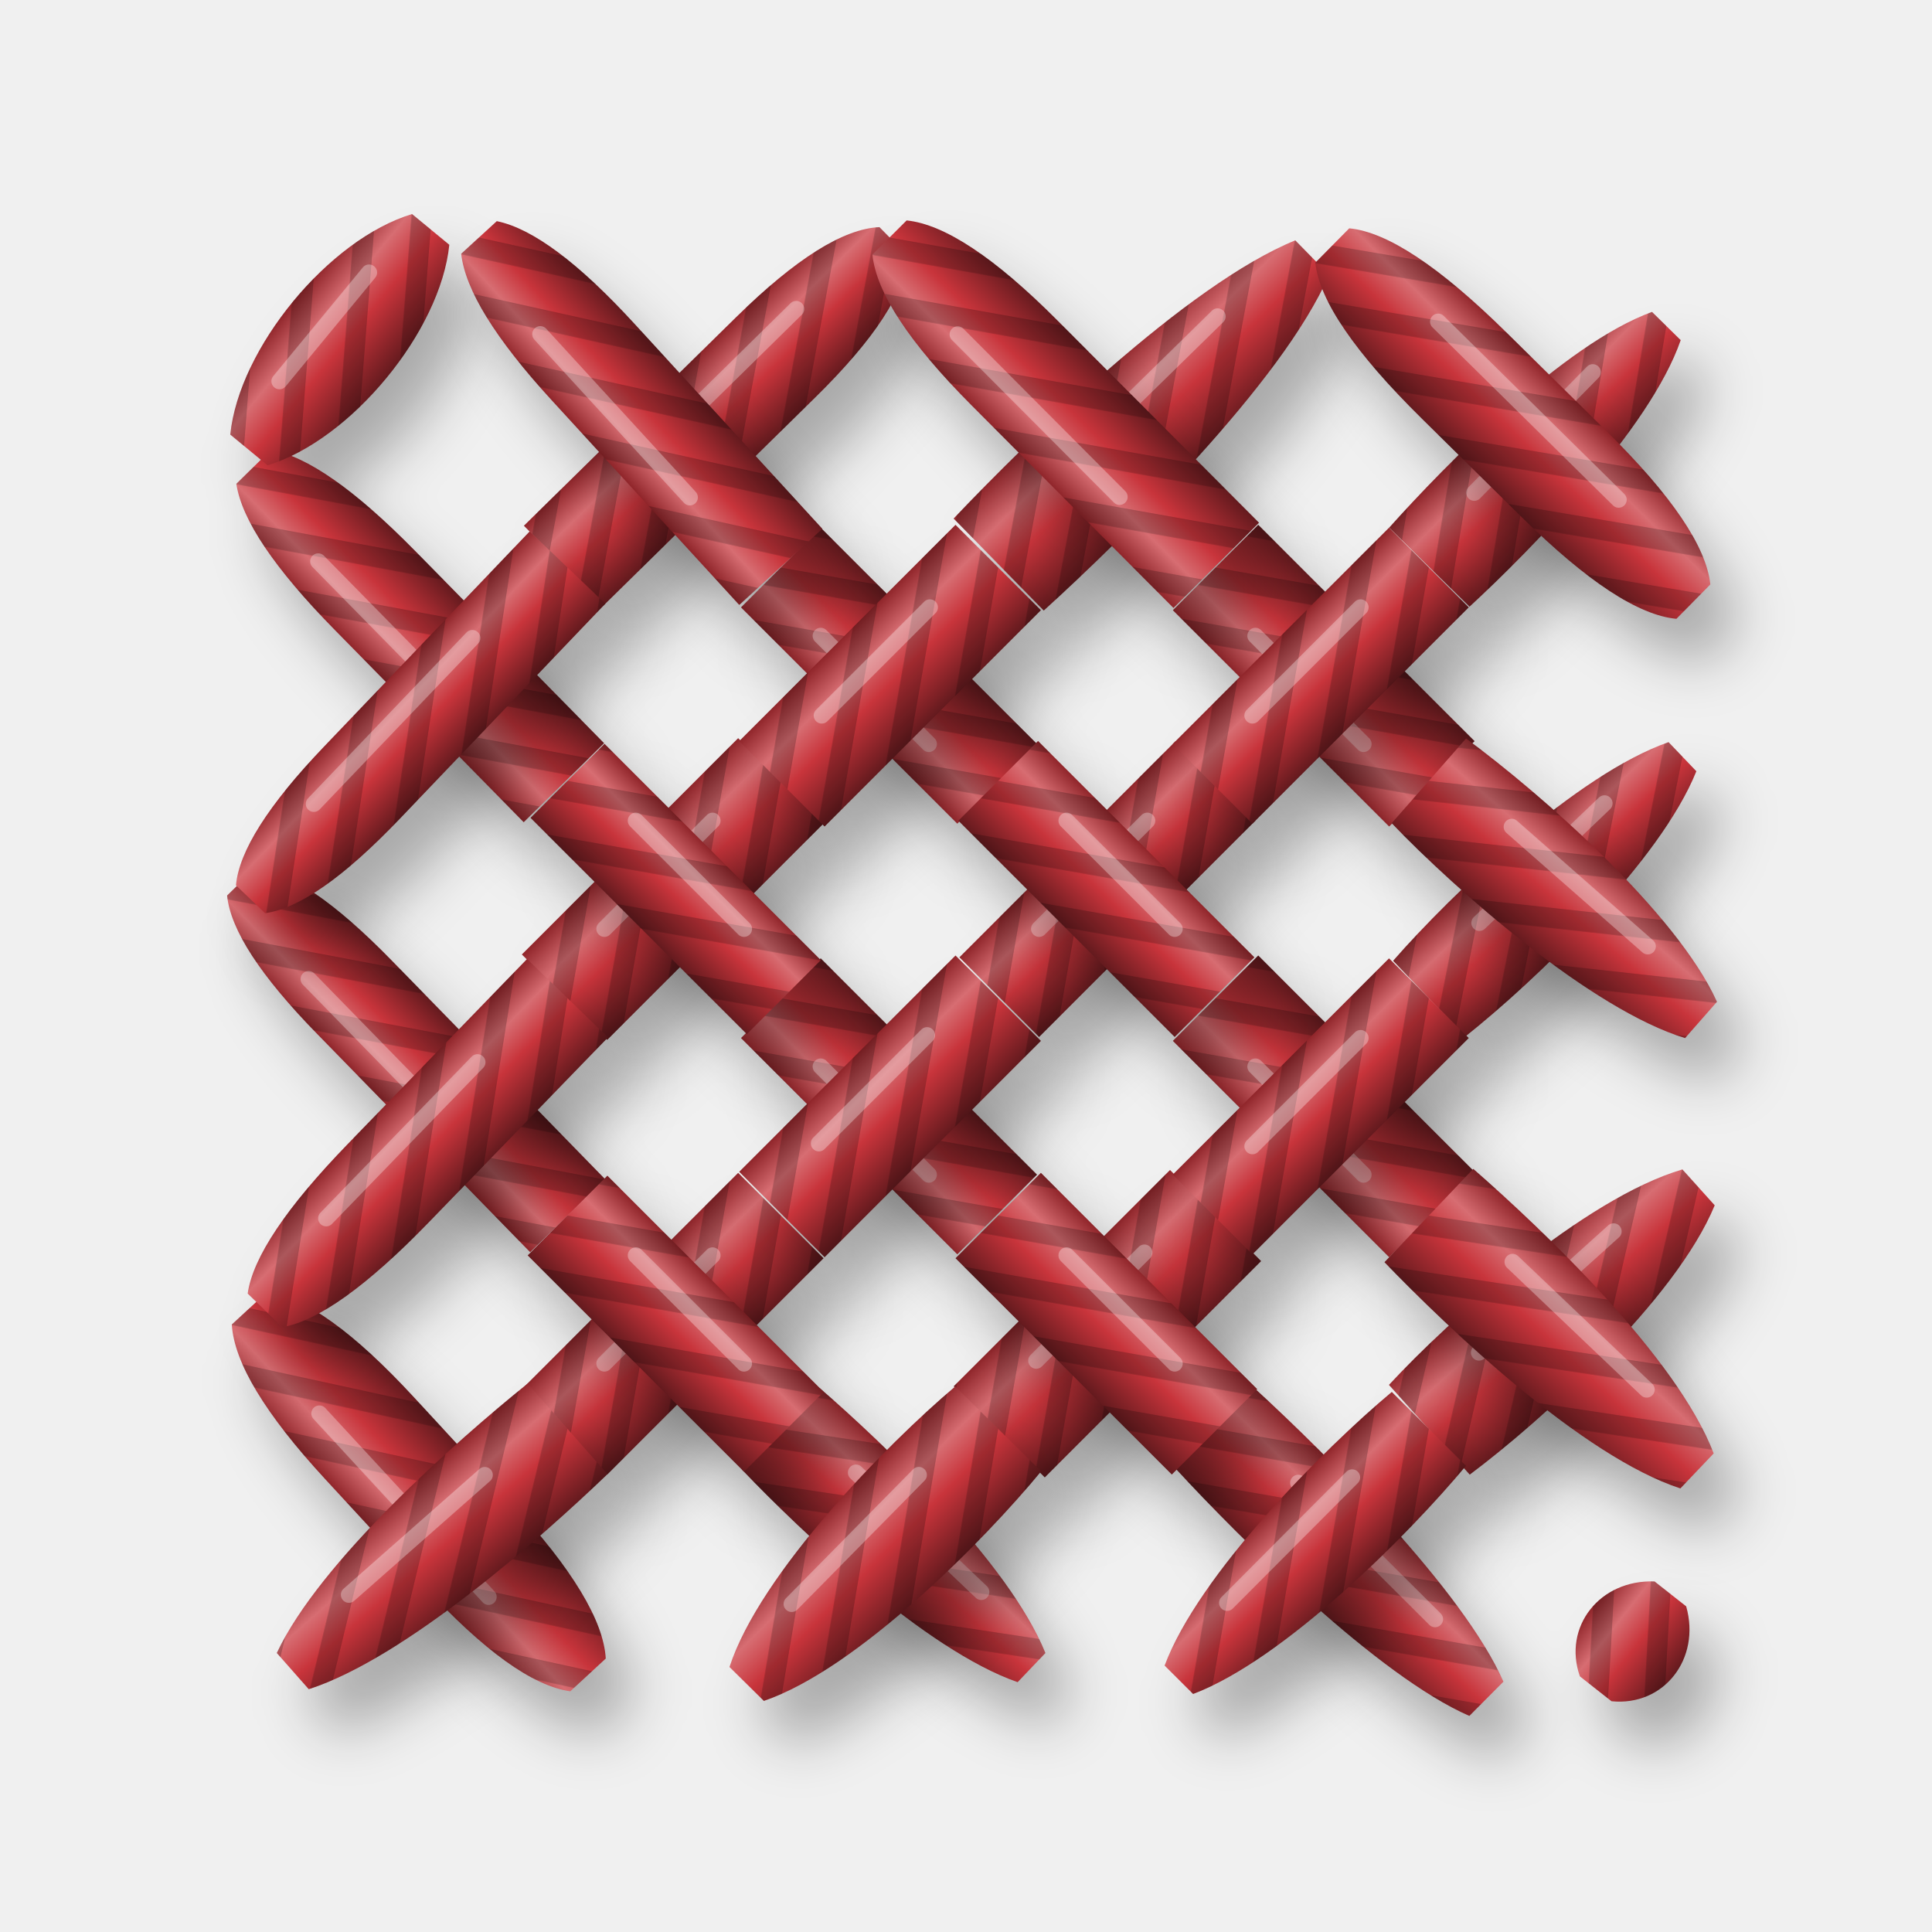
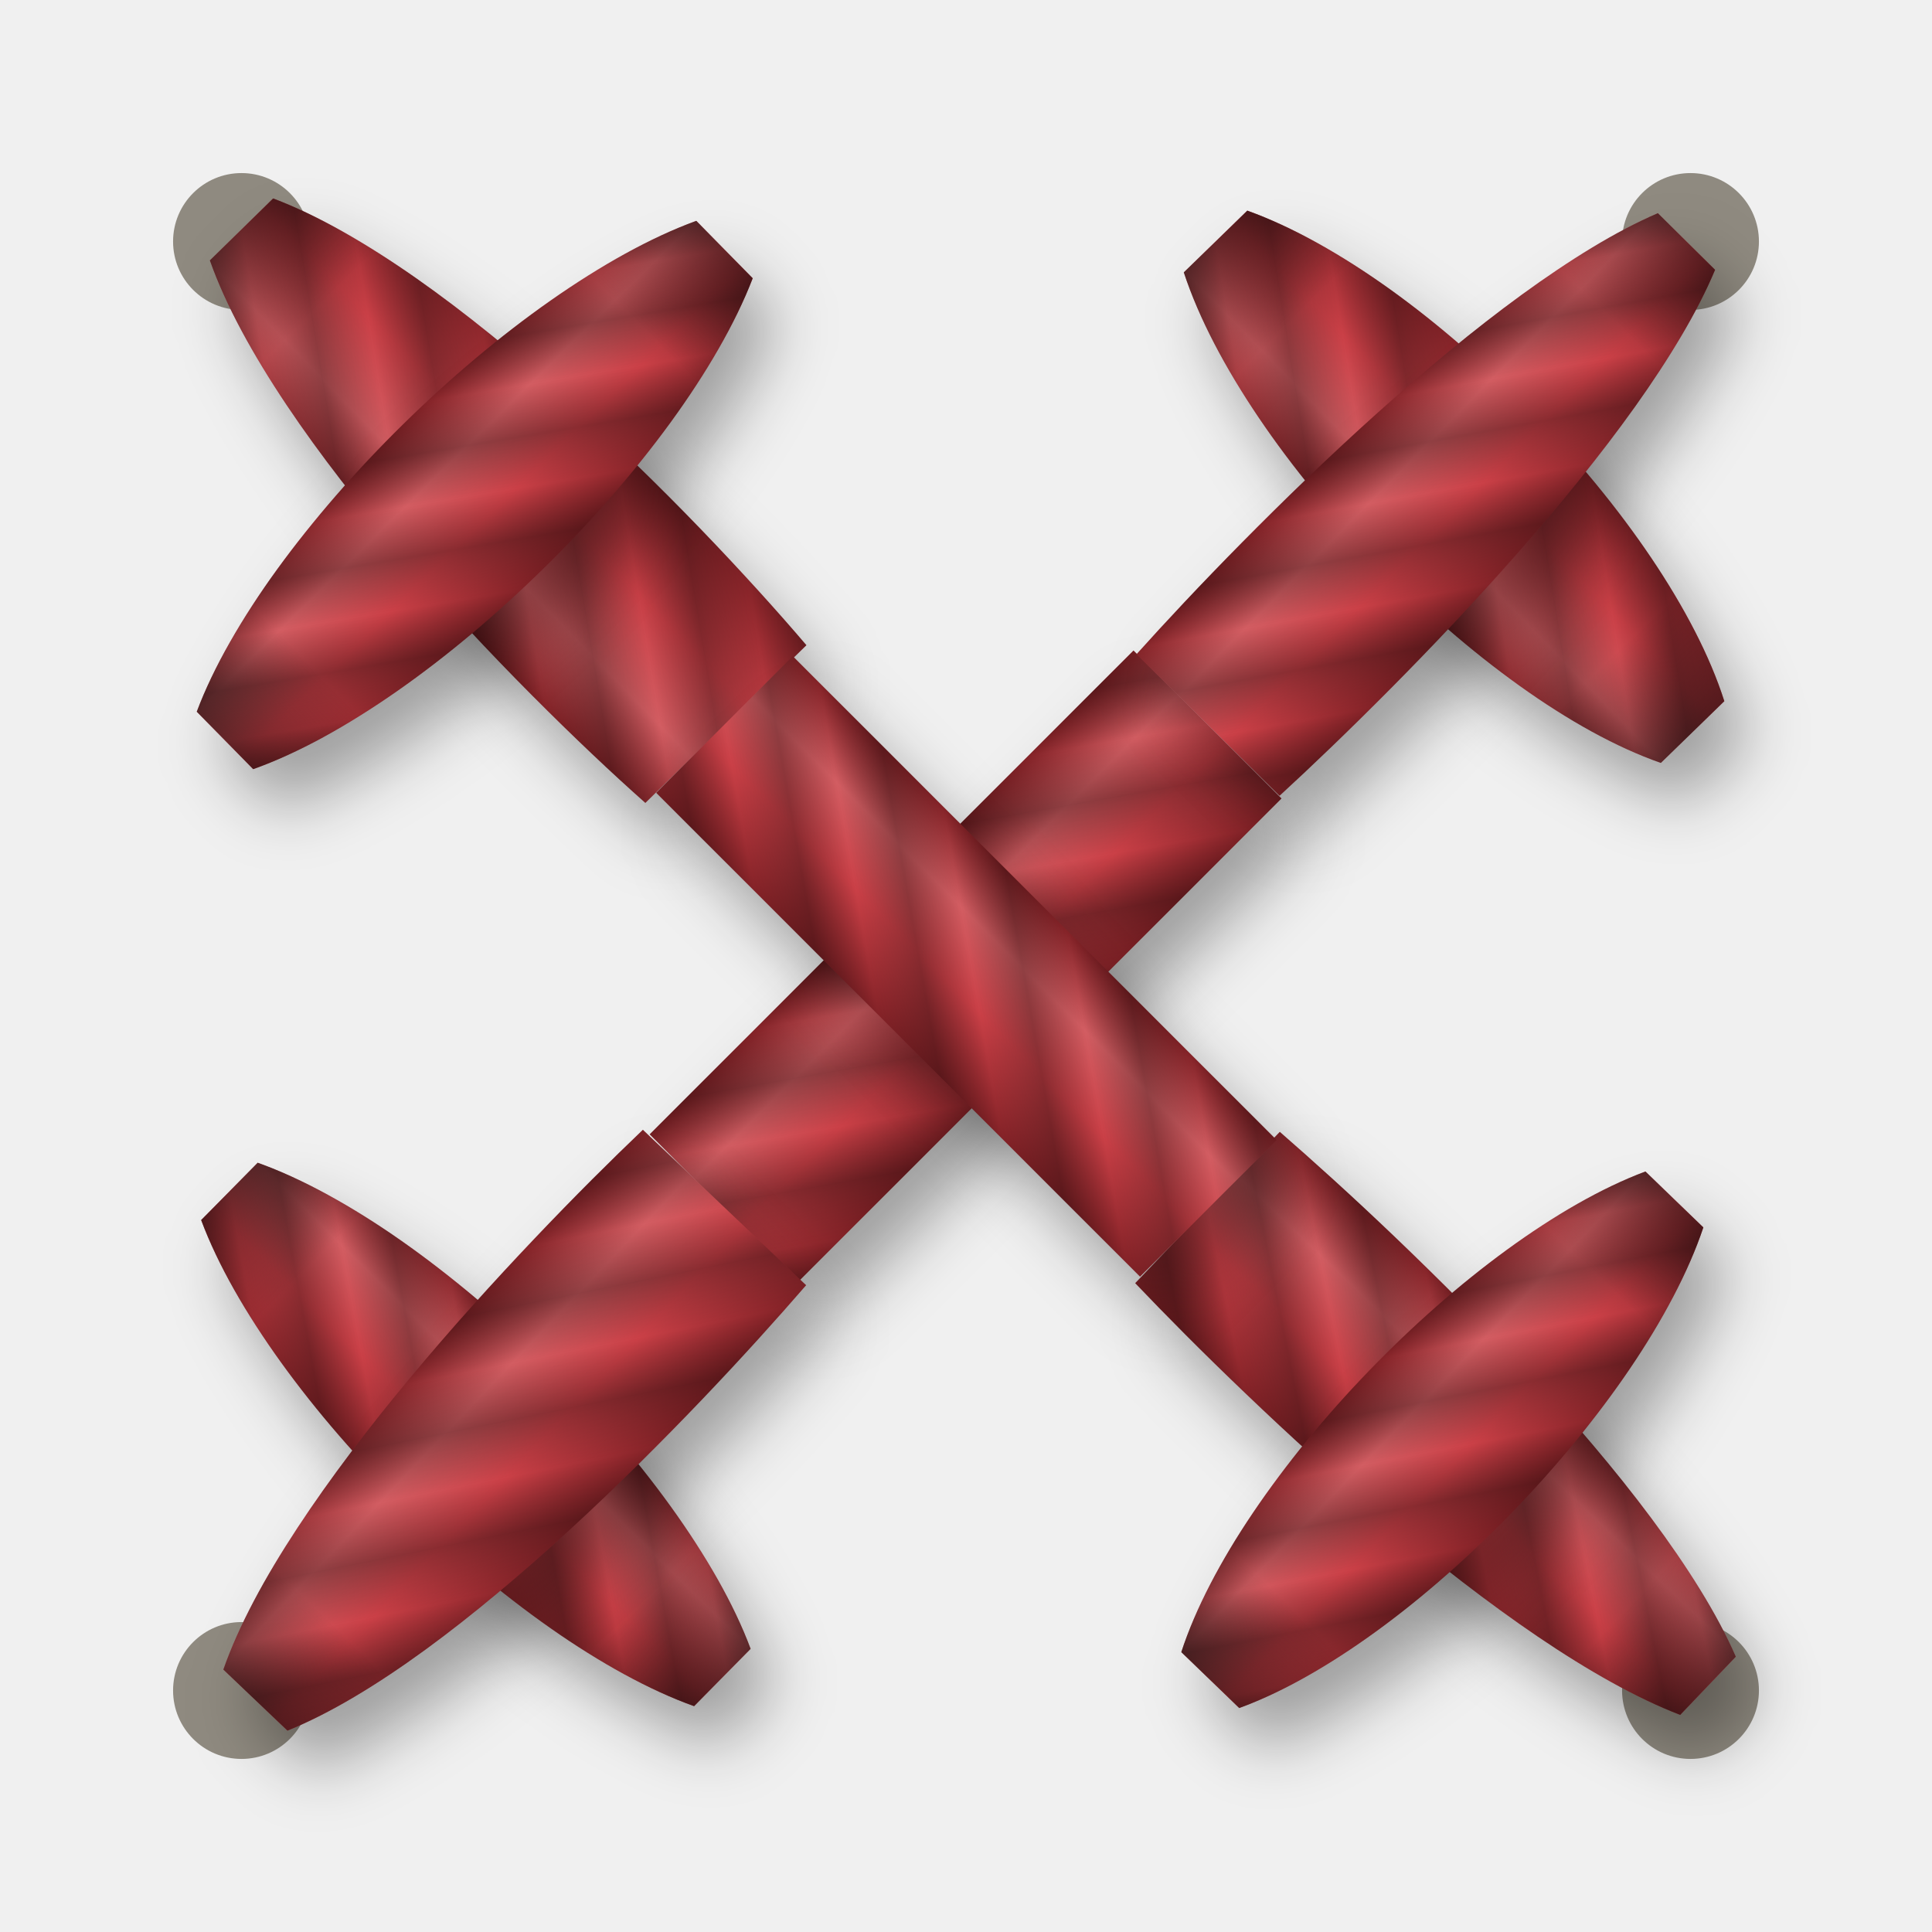
<svg xmlns="http://www.w3.org/2000/svg" width="48" height="48" viewBox="0 0 48 48" aria-hidden="true">
  <defs>
    <filter id="fill-weave-diamond-blur" x="-10%" y="-10%" width="120%" height="120%">
-       <feGaussianBlur stdDeviation="0.7" />
+       <feGaussianBlur stdDeviation="0.8" />
    </filter>
-     <linearGradient id="fill-weave-diamond-gc8343bb" x1="0" y1="1" x2="0" y2="0">
-       <stop offset="0" stop-color="#90252a" />
-       <stop offset="0.28" stop-color="#d76d72" />
-       <stop offset="0.55" stop-color="#c8343b" />
-       <stop offset="1" stop-color="#641a1e" />
+     <linearGradient id="fill-weave-diamond-gc8343bb1" x1="0" y1="1" x2="0" y2="0">
+       <stop offset="0" stop-color="#842227" />
+       <stop offset="0.3" stop-color="#d35d62" />
+       <stop offset="0.62" stop-color="#cb4047" />
+       <stop offset="1" stop-color="#842227" />
    </linearGradient>
-     <pattern id="fill-weave-diamond-t1_4" patternUnits="userSpaceOnUse" width="1.4" height="1.4" patternTransform="rotate(55)">
-       <rect width="0.5" height="1.4" fill="#000" fill-opacity=".2" />
+     <linearGradient id="fill-weave-diamond-groove">
+       <stop offset="0" stop-opacity="0" />
+       <stop offset=".5" stop-opacity=".32" />
+       <stop offset="1" stop-opacity="0" />
+     </linearGradient>
+     <pattern id="fill-weave-diamond-t2_75" patternUnits="userSpaceOnUse" width="2.75" height="2.75" patternTransform="rotate(-55)">
+       <rect width="2.75" height="2.75" fill="url(#fill-weave-diamond-groove)" />
    </pattern>
-     <linearGradient id="fill-weave-diamond-gc8343bt" x1="0" y1="0" x2="0" y2="1">
-       <stop offset="0" stop-color="#90252a" />
-       <stop offset="0.28" stop-color="#d76d72" />
-       <stop offset="0.55" stop-color="#c8343b" />
-       <stop offset="1" stop-color="#641a1e" />
+     <linearGradient id="fill-weave-diamond-e11">
+       <stop offset="0" stop-opacity="0.5" />
+       <stop offset="0.16" stop-opacity="0" />
+       <stop offset="0.84" stop-opacity="0" />
+       <stop offset="1" stop-opacity="0.5" />
+     </linearGradient>
+     <linearGradient id="fill-weave-diamond-e10">
+       <stop offset="0" stop-opacity="0.5" />
+       <stop offset="0.16" stop-opacity="0" />
+       <stop offset="0.84" stop-opacity="0" />
+       <stop offset="1" stop-opacity="0" />
+     </linearGradient>
+     <linearGradient id="fill-weave-diamond-gc8343bt1" x1="0" y1="0" x2="0" y2="1">
+       <stop offset="0" stop-color="#842227" />
+       <stop offset="0.3" stop-color="#d35d62" />
+       <stop offset="0.62" stop-color="#cb4047" />
+       <stop offset="1" stop-color="#842227" />
+     </linearGradient>
+     <pattern id="fill-weave-diamond-t2_5" patternUnits="userSpaceOnUse" width="2.5" height="2.5" patternTransform="rotate(-55)">
+       <rect width="2.5" height="2.5" fill="url(#fill-weave-diamond-groove)" />
+     </pattern>
+     <linearGradient id="fill-weave-diamond-e01">
+       <stop offset="0" stop-opacity="0" />
+       <stop offset="0.16" stop-opacity="0" />
+       <stop offset="0.84" stop-opacity="0" />
+       <stop offset="1" stop-opacity="0.5" />
    </linearGradient>
  </defs>
-   <g transform="translate(.7 1.1)" fill="#000" fill-opacity=".3" filter="url(#fill-weave-diamond-blur)">
-     <path transform="translate(30.2 14.1) rotate(45)" d="M0 -1.5C1.9 -1.5 5.7 -1.5 7.6 -1.5L7.6 1.5C5.7 1.5 1.9 1.5 0 1.5Z" />
-     <path transform="translate(19.4 14.1) rotate(45)" d="M0 -1.4C1.9 -1.4 5.7 -1.4 7.6 -1.4L7.6 1.4C5.7 1.4 1.9 1.4 0 1.4Z" />
-     <path transform="translate(30.2 24.8) rotate(45)" d="M0 -1.5C1.9 -1.5 5.7 -1.5 7.6 -1.5L7.6 1.5C5.7 1.5 1.9 1.5 0 1.5Z" />
-     <path transform="translate(6.3 11.6) rotate(45.5)" d="M0 -0.6Q1.1 -1.4 4.3 -1.4L11 -1.4Q11 -1.4 11 -1.4L11 1.4Q11 1.4 11 1.4L4.3 1.4Q1.1 1.4 0 0.6Z" />
-     <path transform="translate(19.4 24.8) rotate(45)" d="M0 -1.4C1.9 -1.4 5.7 -1.4 7.6 -1.4L7.6 1.4C5.7 1.4 1.9 1.4 0 1.4Z" />
-     <path transform="translate(30.2 35.5) rotate(44.9)" d="M0 -1.4C2.4 -1.5 7.2 -1.5 9.5 -0.6L9.5 0.6C7.2 1.5 2.4 1.5 0 1.4Z" />
-     <path transform="translate(6 21.9) rotate(45.7)" d="M0 -0.5Q1 -1.3 4 -1.3L11.6 -1.3Q11.6 -1.3 11.6 -1.3L11.6 1.3Q11.6 1.3 11.6 1.3L4 1.3Q1 1.3 0 0.5Z" />
-     <path transform="translate(19.4 35.5) rotate(43.6)" d="M0 -1.4C2.1 -1.5 6.4 -1.5 8.6 -0.5L8.6 0.5C6.4 1.5 2.1 1.5 0 1.4Z" />
-     <path transform="translate(6.2 32.5) rotate(47.3)" d="M0 -0.6Q1.1 -1.5 4.4 -1.5L8 -1.5Q11.3 -1.5 12.4 -0.6L12.4 0.6Q11.3 1.5 8 1.5L4.4 1.5Q1.1 1.5 0 0.6Z" />
-     <path transform="translate(41.5 39.6) rotate(128.2)" d="M0 -0.5C0.8 -1.6 2.3 -1.6 3 -0.5L3 0.5C2.3 1.6 0.8 1.6 0 0.5Z" />
-     <path transform="translate(42.2 29.5) rotate(138)" d="M0 -0.6C2.3 -1.7 6.8 -1.7 9 -1.5L9 1.5C6.8 1.7 2.3 1.7 0 0.6Z" />
-     <path transform="translate(41.8 18.8) rotate(136.3)" d="M0 -0.5C2.2 -1.5 6.5 -1.5 8.7 -1.3L8.7 1.3C6.5 1.5 2.2 1.5 0 0.5Z" />
-     <path transform="translate(30.2 30.2) rotate(135)" d="M0 -1.6C1.9 -1.6 5.7 -1.6 7.6 -1.6L7.6 1.6C5.7 1.6 1.9 1.6 0 1.6Z" />
-     <path transform="translate(41.4 8.1) rotate(134.5)" d="M0 -0.5C2.1 -1.5 6.3 -1.5 8.4 -1.4L8.4 1.4C6.3 1.5 2.1 1.5 0 0.5Z" />
-     <path transform="translate(30.2 19.4) rotate(135)" d="M0 -1.4C1.9 -1.4 5.7 -1.4 7.6 -1.4L7.6 1.4C5.7 1.4 1.9 1.4 0 1.4Z" />
-     <path transform="translate(19.4 30.2) rotate(135)" d="M0 -1.5C1.9 -1.5 5.7 -1.5 7.6 -1.5L7.6 1.5C5.7 1.5 1.9 1.5 0 1.5Z" />
-     <path transform="translate(32.6 6.4) rotate(135.6)" d="M0 -0.6C2.7 -1.7 8.2 -1.7 10.9 -1.6L10.9 1.6C8.2 1.7 2.7 1.7 0 0.6Z" />
-     <path transform="translate(19.4 19.4) rotate(135)" d="M0 -1.5C1.9 -1.5 5.7 -1.5 7.6 -1.5L7.6 1.5C5.7 1.5 1.9 1.5 0 1.5Z" />
-     <path transform="translate(22.2 6) rotate(135.5)" d="M0 -0.5Q1 -1.4 4.1 -1.4L11.5 -1.4Q11.5 -1.4 11.5 -1.4L11.5 1.4Q11.5 1.4 11.5 1.4L4.1 1.4Q1 1.4 0 0.5Z" />
-     <path transform="translate(10.7 5.7) rotate(129.5)" d="M0 -0.6C1.8 -1.8 5.3 -1.8 7.1 -0.6L7.1 0.6C5.3 1.8 1.8 1.8 0 0.6Z" />
+   <circle cx="6" cy="6" r="1.7" fill="#8F8A80" />
+   <circle cx="42" cy="6" r="1.7" fill="#8F8A80" />
+   <circle cx="6" cy="42" r="1.7" fill="#8F8A80" />
+   <circle cx="42" cy="42" r="1.7" fill="#8F8A80" />
+   <g transform="translate(.6 1)" fill="#000" fill-opacity=".34" filter="url(#fill-weave-diamond-blur)">
+     <path transform="translate(30.2 6) rotate(45.8)" d="M0 -1.1C4.3 -3.2 12.8 -3.2 17 -1.1L17 1.1C12.8 3.2 4.3 3.2 0 1.1Z" />
+     <path transform="translate(6 5.7) rotate(45.6)" d="M0 -1.1C4.3 -3.1 12.9 -3.1 17.2 -2.8L17.2 2.8C12.9 3.1 4.3 3.1 0 1.1Z" />
+     <path transform="translate(30 30) rotate(43.7)" d="M0 -2.6C4.3 -2.8 12.9 -2.8 17.2 -1L17.2 1C12.9 2.8 4.3 2.8 0 2.6Z" />
+     <path transform="translate(5.7 29.6) rotate(44.6)" d="M0 -1C4.3 -3 12.9 -3 17.2 -1L17.2 1C12.9 3 4.3 3 0 1Z" />
+     <path transform="translate(30 18) rotate(135)" d="M0 -2.6C4.2 -2.6 12.7 -2.6 17 -2.6L17 2.6C12.7 2.6 4.2 2.6 0 2.6Z" />
  </g>
-   <g transform="translate(30.2 14.1) rotate(45)">
-     <path d="M0 -1.5C1.9 -1.5 5.7 -1.5 7.6 -1.5L7.6 1.5C5.7 1.5 1.9 1.5 0 1.5Z" fill="url(#fill-weave-diamond-gc8343bb)" />
-     <path d="M0 -1.5C1.9 -1.5 5.7 -1.5 7.6 -1.5L7.6 1.5C5.7 1.5 1.9 1.5 0 1.5Z" fill="url(#fill-weave-diamond-t1_4)" />
-     <path d="M1.9 0.5H5.7" stroke="#fff" stroke-opacity=".32" stroke-width="0.4" stroke-linecap="round" />
+   <g transform="translate(30.2 6) rotate(45.8)">
+     <path d="M0 -1.1C4.3 -3.2 12.8 -3.2 17 -1.1L17 1.1C12.8 3.2 4.3 3.2 0 1.1Z" fill="url(#fill-weave-diamond-gc8343bb1)" />
+     <path d="M0 -1.1C4.3 -3.2 12.8 -3.2 17 -1.1L17 1.1C12.8 3.2 4.3 3.2 0 1.1Z" fill="url(#fill-weave-diamond-t2_75)" />
+     <path d="M0 -1.1C4.3 -3.2 12.8 -3.2 17 -1.1L17 1.1C12.8 3.2 4.3 3.2 0 1.1Z" fill="url(#fill-weave-diamond-e11)" />
  </g>
-   <g transform="translate(19.4 14.1) rotate(45)">
-     <path d="M0 -1.4C1.9 -1.4 5.7 -1.4 7.6 -1.4L7.6 1.4C5.7 1.4 1.9 1.4 0 1.4Z" fill="url(#fill-weave-diamond-gc8343bb)" />
-     <path d="M0 -1.4C1.9 -1.4 5.7 -1.4 7.6 -1.4L7.6 1.4C5.7 1.4 1.9 1.4 0 1.4Z" fill="url(#fill-weave-diamond-t1_4)" />
-     <path d="M1.9 0.5H5.7" stroke="#fff" stroke-opacity=".32" stroke-width="0.4" stroke-linecap="round" />
+   <g transform="translate(6 5.7) rotate(45.6)">
+     <path d="M0 -1.1C4.3 -3.1 12.9 -3.1 17.2 -2.8L17.2 2.8C12.9 3.1 4.3 3.1 0 1.1Z" fill="url(#fill-weave-diamond-gc8343bb1)" />
+     <path d="M0 -1.1C4.3 -3.1 12.9 -3.1 17.2 -2.8L17.2 2.8C12.9 3.1 4.3 3.1 0 1.1Z" fill="url(#fill-weave-diamond-t2_75)" />
+     <path d="M0 -1.1C4.3 -3.1 12.9 -3.1 17.2 -2.8L17.2 2.8C12.9 3.1 4.3 3.1 0 1.1Z" fill="url(#fill-weave-diamond-e10)" />
  </g>
-   <g transform="translate(30.2 24.8) rotate(45)">
-     <path d="M0 -1.5C1.9 -1.5 5.7 -1.5 7.6 -1.5L7.6 1.5C5.7 1.5 1.9 1.5 0 1.5Z" fill="url(#fill-weave-diamond-gc8343bb)" />
-     <path d="M0 -1.5C1.9 -1.5 5.7 -1.5 7.6 -1.5L7.6 1.5C5.7 1.5 1.9 1.5 0 1.5Z" fill="url(#fill-weave-diamond-t1_4)" />
-     <path d="M1.9 0.5H5.7" stroke="#fff" stroke-opacity=".32" stroke-width="0.4" stroke-linecap="round" />
+   <g transform="translate(30 30) rotate(43.7)">
+     <path d="M0 -2.6C4.3 -2.8 12.9 -2.8 17.2 -1L17.2 1C12.9 2.8 4.3 2.8 0 2.6Z" fill="url(#fill-weave-diamond-gc8343bt1)" />
+     <path d="M0 -2.6C4.3 -2.8 12.9 -2.8 17.2 -1L17.2 1C12.9 2.8 4.3 2.8 0 2.6Z" fill="url(#fill-weave-diamond-t2_5)" />
+     <path d="M0 -2.6C4.3 -2.8 12.9 -2.8 17.2 -1L17.2 1C12.9 2.8 4.3 2.8 0 2.6Z" fill="url(#fill-weave-diamond-e01)" />
  </g>
-   <g transform="translate(6.3 11.6) rotate(45.5)">
-     <path d="M0 -0.6Q1.1 -1.4 4.3 -1.4L11 -1.4Q11 -1.4 11 -1.4L11 1.4Q11 1.4 11 1.4L4.3 1.4Q1.1 1.4 0 0.6Z" fill="url(#fill-weave-diamond-gc8343bb)" />
-     <path d="M0 -0.6Q1.1 -1.4 4.3 -1.4L11 -1.4Q11 -1.4 11 -1.4L11 1.4Q11 1.4 11 1.4L4.3 1.4Q1.1 1.4 0 0.6Z" fill="url(#fill-weave-diamond-t1_4)" />
-     <path d="M2.8 0.5H8.3" stroke="#fff" stroke-opacity=".32" stroke-width="0.4" stroke-linecap="round" />
+   <g transform="translate(5.7 29.6) rotate(44.6)">
+     <path d="M0 -1C4.3 -3 12.9 -3 17.2 -1L17.2 1C12.9 3 4.3 3 0 1Z" fill="url(#fill-weave-diamond-gc8343bt1)" />
+     <path d="M0 -1C4.3 -3 12.9 -3 17.2 -1L17.2 1C12.9 3 4.3 3 0 1Z" fill="url(#fill-weave-diamond-t2_5)" />
+     <path d="M0 -1C4.3 -3 12.9 -3 17.2 -1L17.2 1C12.9 3 4.3 3 0 1Z" fill="url(#fill-weave-diamond-e11)" />
  </g>
-   <g transform="translate(19.4 24.8) rotate(45)">
-     <path d="M0 -1.4C1.9 -1.4 5.7 -1.4 7.6 -1.4L7.6 1.4C5.7 1.4 1.9 1.4 0 1.4Z" fill="url(#fill-weave-diamond-gc8343bb)" />
-     <path d="M0 -1.4C1.9 -1.4 5.7 -1.4 7.6 -1.4L7.6 1.4C5.7 1.4 1.9 1.4 0 1.4Z" fill="url(#fill-weave-diamond-t1_4)" />
-     <path d="M1.9 0.5H5.7" stroke="#fff" stroke-opacity=".32" stroke-width="0.4" stroke-linecap="round" />
+   <g transform="translate(30 18) rotate(135)">
+     <path d="M0 -2.6C4.2 -2.6 12.7 -2.6 17 -2.6L17 2.6C12.7 2.6 4.2 2.6 0 2.6Z" fill="url(#fill-weave-diamond-gc8343bb1)" />
+     <path d="M0 -2.6C4.2 -2.6 12.7 -2.6 17 -2.6L17 2.6C12.7 2.6 4.2 2.6 0 2.6Z" fill="url(#fill-weave-diamond-t2_75)" />
  </g>
-   <g transform="translate(30.2 35.5) rotate(44.9)">
-     <path d="M0 -1.4C2.4 -1.5 7.2 -1.5 9.5 -0.6L9.5 0.6C7.2 1.5 2.4 1.5 0 1.4Z" fill="url(#fill-weave-diamond-gc8343bt)" />
-     <path d="M0 -1.4C2.4 -1.5 7.2 -1.5 9.5 -0.6L9.5 0.6C7.2 1.5 2.4 1.5 0 1.4Z" fill="url(#fill-weave-diamond-t1_4)" />
-     <path d="M2.4 -0.5H7.2" stroke="#fff" stroke-opacity=".32" stroke-width="0.4" stroke-linecap="round" />
+   <g transform="translate(.6 1)" fill="#000" fill-opacity=".34" filter="url(#fill-weave-diamond-blur)">
+     <path transform="translate(18 18) rotate(45)" d="M0 -2.4C4.2 -2.4 12.7 -2.4 17 -2.4L17 2.4C12.7 2.4 4.2 2.4 0 2.4Z" />
+     <path transform="translate(41.6 29.8) rotate(134)" d="M0 -1C4.2 -3 12.5 -3 16.6 -1L16.6 1C12.5 3 4.2 3 0 1Z" />
+     <path transform="translate(41.9 6) rotate(134.7)" d="M0 -1C4.2 -2.7 12.7 -2.7 16.9 -2.5L16.9 2.5C12.7 2.7 4.2 2.7 0 1Z" />
+     <path transform="translate(18 30) rotate(133.6)" d="M0 -2.8C4.2 -3 12.7 -3 16.9 -1.1L16.9 1.1C12.7 3 4.2 3 0 2.8Z" />
+     <path transform="translate(18 6.2) rotate(135.5)" d="M0 -1C4.4 -3 13.1 -3 17.4 -1L17.4 1C13.1 3 4.4 3 0 1Z" />
  </g>
-   <g transform="translate(6 21.9) rotate(45.7)">
-     <path d="M0 -0.5Q1 -1.3 4 -1.3L11.6 -1.3Q11.6 -1.3 11.6 -1.3L11.6 1.3Q11.6 1.3 11.6 1.3L4 1.3Q1 1.3 0 0.5Z" fill="url(#fill-weave-diamond-gc8343bb)" />
-     <path d="M0 -0.5Q1 -1.3 4 -1.3L11.6 -1.3Q11.6 -1.3 11.6 -1.3L11.6 1.3Q11.6 1.3 11.6 1.3L4 1.3Q1 1.3 0 0.5Z" fill="url(#fill-weave-diamond-t1_4)" />
-     <path d="M2.9 0.5H8.7" stroke="#fff" stroke-opacity=".32" stroke-width="0.4" stroke-linecap="round" />
+   <g transform="translate(18 18) rotate(45)">
+     <path d="M0 -2.4C4.2 -2.4 12.7 -2.4 17 -2.4L17 2.4C12.7 2.4 4.2 2.4 0 2.4Z" fill="url(#fill-weave-diamond-gc8343bt1)" />
+     <path d="M0 -2.4C4.2 -2.4 12.7 -2.4 17 -2.4L17 2.4C12.7 2.4 4.2 2.4 0 2.4Z" fill="url(#fill-weave-diamond-t2_5)" />
  </g>
-   <g transform="translate(19.4 35.5) rotate(43.6)">
-     <path d="M0 -1.4C2.1 -1.5 6.4 -1.5 8.6 -0.5L8.6 0.5C6.4 1.5 2.1 1.5 0 1.4Z" fill="url(#fill-weave-diamond-gc8343bt)" />
-     <path d="M0 -1.4C2.1 -1.5 6.4 -1.5 8.6 -0.5L8.6 0.5C6.4 1.5 2.1 1.5 0 1.4Z" fill="url(#fill-weave-diamond-t1_4)" />
-     <path d="M2.1 -0.5H6.4" stroke="#fff" stroke-opacity=".32" stroke-width="0.4" stroke-linecap="round" />
+   <g transform="translate(41.6 29.8) rotate(134)">
+     <path d="M0 -1C4.2 -3 12.5 -3 16.6 -1L16.6 1C12.5 3 4.2 3 0 1Z" fill="url(#fill-weave-diamond-gc8343bb1)" />
+     <path d="M0 -1C4.2 -3 12.5 -3 16.6 -1L16.6 1C12.5 3 4.2 3 0 1Z" fill="url(#fill-weave-diamond-t2_5)" />
+     <path d="M0 -1C4.2 -3 12.5 -3 16.6 -1L16.6 1C12.5 3 4.2 3 0 1Z" fill="url(#fill-weave-diamond-e11)" />
  </g>
-   <g transform="translate(6.2 32.5) rotate(47.3)">
-     <path d="M0 -0.6Q1.1 -1.5 4.4 -1.5L8 -1.5Q11.3 -1.5 12.4 -0.6L12.4 0.6Q11.3 1.5 8 1.5L4.4 1.5Q1.1 1.5 0 0.6Z" fill="url(#fill-weave-diamond-gc8343bb)" />
-     <path d="M0 -0.6Q1.1 -1.5 4.4 -1.5L8 -1.5Q11.3 -1.5 12.4 -0.6L12.4 0.6Q11.3 1.5 8 1.5L4.4 1.5Q1.1 1.5 0 0.6Z" fill="url(#fill-weave-diamond-t1_4)" />
-     <path d="M3.1 0.5H9.3" stroke="#fff" stroke-opacity=".32" stroke-width="0.4" stroke-linecap="round" />
+   <g transform="translate(41.9 6) rotate(134.7)">
+     <path d="M0 -1C4.2 -2.7 12.7 -2.7 16.9 -2.5L16.9 2.5C12.7 2.7 4.2 2.7 0 1Z" fill="url(#fill-weave-diamond-gc8343bb1)" />
+     <path d="M0 -1C4.2 -2.7 12.7 -2.7 16.9 -2.5L16.9 2.5C12.7 2.7 4.2 2.7 0 1Z" fill="url(#fill-weave-diamond-t2_5)" />
+     <path d="M0 -1C4.2 -2.7 12.7 -2.7 16.9 -2.5L16.9 2.5C12.7 2.7 4.2 2.7 0 1Z" fill="url(#fill-weave-diamond-e10)" />
  </g>
-   <g transform="translate(41.5 39.6) rotate(128.2)">
-     <path d="M0 -0.5C0.8 -1.6 2.3 -1.6 3 -0.5L3 0.5C2.3 1.6 0.8 1.6 0 0.5Z" fill="url(#fill-weave-diamond-gc8343bb)" />
-     <path d="M0 -0.5C0.8 -1.6 2.3 -1.6 3 -0.5L3 0.5C2.3 1.6 0.8 1.6 0 0.5Z" fill="url(#fill-weave-diamond-t1_4)" />
+   <g transform="translate(18 30) rotate(133.6)">
+     <path d="M0 -2.8C4.2 -3 12.7 -3 16.9 -1.1L16.9 1.1C12.7 3 4.2 3 0 2.8Z" fill="url(#fill-weave-diamond-gc8343bb1)" />
+     <path d="M0 -2.8C4.2 -3 12.7 -3 16.9 -1.1L16.9 1.1C12.7 3 4.2 3 0 2.8Z" fill="url(#fill-weave-diamond-t2_75)" />
+     <path d="M0 -2.8C4.2 -3 12.7 -3 16.9 -1.1L16.9 1.1C12.7 3 4.2 3 0 2.8Z" fill="url(#fill-weave-diamond-e01)" />
  </g>
-   <g transform="translate(42.2 29.5) rotate(138)">
-     <path d="M0 -0.6C2.3 -1.7 6.8 -1.7 9 -1.5L9 1.5C6.8 1.7 2.3 1.7 0 0.6Z" fill="url(#fill-weave-diamond-gc8343bb)" />
-     <path d="M0 -0.6C2.3 -1.7 6.8 -1.7 9 -1.5L9 1.5C6.8 1.7 2.3 1.7 0 0.6Z" fill="url(#fill-weave-diamond-t1_4)" />
-     <path d="M2.3 0.6H6.8" stroke="#fff" stroke-opacity=".32" stroke-width="0.4" stroke-linecap="round" />
-   </g>
-   <g transform="translate(41.8 18.8) rotate(136.3)">
-     <path d="M0 -0.5C2.2 -1.5 6.5 -1.5 8.7 -1.3L8.7 1.3C6.5 1.5 2.2 1.5 0 0.5Z" fill="url(#fill-weave-diamond-gc8343bb)" />
-     <path d="M0 -0.5C2.2 -1.5 6.5 -1.5 8.7 -1.3L8.7 1.3C6.5 1.5 2.2 1.5 0 0.5Z" fill="url(#fill-weave-diamond-t1_4)" />
-     <path d="M2.2 0.5H6.5" stroke="#fff" stroke-opacity=".32" stroke-width="0.4" stroke-linecap="round" />
-   </g>
-   <g transform="translate(30.2 30.2) rotate(135)">
-     <path d="M0 -1.6C1.9 -1.6 5.7 -1.6 7.6 -1.6L7.6 1.6C5.7 1.6 1.9 1.6 0 1.6Z" fill="url(#fill-weave-diamond-gc8343bb)" />
-     <path d="M0 -1.6C1.9 -1.6 5.7 -1.6 7.6 -1.6L7.6 1.6C5.7 1.6 1.9 1.6 0 1.6Z" fill="url(#fill-weave-diamond-t1_4)" />
-     <path d="M1.9 0.6H5.7" stroke="#fff" stroke-opacity=".32" stroke-width="0.4" stroke-linecap="round" />
-   </g>
-   <g transform="translate(41.4 8.1) rotate(134.5)">
-     <path d="M0 -0.5C2.1 -1.5 6.3 -1.5 8.4 -1.4L8.4 1.4C6.3 1.5 2.1 1.5 0 0.5Z" fill="url(#fill-weave-diamond-gc8343bb)" />
-     <path d="M0 -0.5C2.1 -1.5 6.3 -1.5 8.4 -1.4L8.4 1.4C6.3 1.5 2.1 1.5 0 0.5Z" fill="url(#fill-weave-diamond-t1_4)" />
-     <path d="M2.1 0.5H6.3" stroke="#fff" stroke-opacity=".32" stroke-width="0.4" stroke-linecap="round" />
-   </g>
-   <g transform="translate(30.2 19.4) rotate(135)">
-     <path d="M0 -1.4C1.9 -1.4 5.7 -1.4 7.6 -1.4L7.6 1.4C5.7 1.4 1.9 1.4 0 1.4Z" fill="url(#fill-weave-diamond-gc8343bb)" />
-     <path d="M0 -1.4C1.9 -1.4 5.7 -1.4 7.6 -1.4L7.6 1.4C5.7 1.4 1.9 1.4 0 1.4Z" fill="url(#fill-weave-diamond-t1_4)" />
-     <path d="M1.9 0.5H5.7" stroke="#fff" stroke-opacity=".32" stroke-width="0.4" stroke-linecap="round" />
-   </g>
-   <g transform="translate(19.4 30.2) rotate(135)">
-     <path d="M0 -1.5C1.9 -1.5 5.7 -1.5 7.6 -1.5L7.6 1.5C5.7 1.5 1.9 1.5 0 1.5Z" fill="url(#fill-weave-diamond-gc8343bb)" />
-     <path d="M0 -1.5C1.9 -1.5 5.7 -1.5 7.6 -1.5L7.6 1.5C5.7 1.5 1.9 1.5 0 1.5Z" fill="url(#fill-weave-diamond-t1_4)" />
-     <path d="M1.9 0.5H5.7" stroke="#fff" stroke-opacity=".32" stroke-width="0.4" stroke-linecap="round" />
-   </g>
-   <g transform="translate(32.6 6.4) rotate(135.6)">
-     <path d="M0 -0.6C2.7 -1.7 8.2 -1.7 10.9 -1.6L10.9 1.6C8.2 1.7 2.7 1.7 0 0.6Z" fill="url(#fill-weave-diamond-gc8343bb)" />
-     <path d="M0 -0.6C2.7 -1.7 8.2 -1.7 10.9 -1.6L10.9 1.6C8.2 1.7 2.7 1.7 0 0.6Z" fill="url(#fill-weave-diamond-t1_4)" />
-     <path d="M2.7 0.6H8.2" stroke="#fff" stroke-opacity=".32" stroke-width="0.4" stroke-linecap="round" />
-   </g>
-   <g transform="translate(19.4 19.4) rotate(135)">
-     <path d="M0 -1.5C1.9 -1.5 5.7 -1.5 7.6 -1.5L7.6 1.5C5.7 1.5 1.9 1.5 0 1.5Z" fill="url(#fill-weave-diamond-gc8343bb)" />
-     <path d="M0 -1.5C1.9 -1.5 5.7 -1.5 7.6 -1.5L7.6 1.5C5.7 1.5 1.9 1.5 0 1.5Z" fill="url(#fill-weave-diamond-t1_4)" />
-     <path d="M1.9 0.5H5.7" stroke="#fff" stroke-opacity=".32" stroke-width="0.4" stroke-linecap="round" />
-   </g>
-   <g transform="translate(22.2 6) rotate(135.5)">
-     <path d="M0 -0.5Q1 -1.4 4.1 -1.4L11.5 -1.4Q11.5 -1.4 11.5 -1.4L11.5 1.4Q11.5 1.4 11.5 1.4L4.1 1.4Q1 1.4 0 0.5Z" fill="url(#fill-weave-diamond-gc8343bb)" />
-     <path d="M0 -0.5Q1 -1.4 4.1 -1.4L11.5 -1.4Q11.5 -1.4 11.5 -1.4L11.5 1.4Q11.5 1.4 11.5 1.4L4.1 1.4Q1 1.4 0 0.5Z" fill="url(#fill-weave-diamond-t1_4)" />
-     <path d="M2.9 0.5H8.6" stroke="#fff" stroke-opacity=".32" stroke-width="0.4" stroke-linecap="round" />
-   </g>
-   <g transform="translate(10.7 5.7) rotate(129.5)">
-     <path d="M0 -0.6C1.8 -1.8 5.3 -1.8 7.1 -0.6L7.1 0.6C5.3 1.8 1.8 1.8 0 0.6Z" fill="url(#fill-weave-diamond-gc8343bb)" />
-     <path d="M0 -0.6C1.8 -1.8 5.3 -1.8 7.1 -0.6L7.1 0.6C5.3 1.8 1.8 1.8 0 0.6Z" fill="url(#fill-weave-diamond-t1_4)" />
-     <path d="M1.8 0.5H5.3" stroke="#fff" stroke-opacity=".32" stroke-width="0.4" stroke-linecap="round" />
-   </g>
-   <g transform="translate(.7 1.1)" fill="#000" fill-opacity=".3" filter="url(#fill-weave-diamond-blur)">
-     <path transform="translate(33.1 6.1) rotate(44.6)" d="M0 -0.6Q1.1 -1.5 4.6 -1.5L8.1 -1.5Q11.5 -1.5 12.6 -0.6L12.6 0.6Q11.5 1.5 8.1 1.5L4.6 1.5Q1.1 1.5 0 0.6Z" />
-     <path transform="translate(22.1 5.9) rotate(45.1)" d="M0 -0.6Q1.1 -1.5 4.4 -1.5L11.5 -1.5Q11.5 -1.5 11.5 -1.5L11.5 1.5Q11.5 1.5 11.5 1.5L4.4 1.5Q1.1 1.5 0 0.6Z" />
-     <path transform="translate(35.5 19.4) rotate(41.3)" d="M0 -1.4C2.3 -1.6 6.8 -1.6 9 -0.6L9 0.6C6.8 1.6 2.3 1.6 0 1.4Z" />
-     <path transform="translate(11.9 5.9) rotate(47.5)" d="M0 -0.6Q1.1 -1.4 4.2 -1.4L11.1 -1.4Q11.1 -1.4 11.1 -1.4L11.1 1.4Q11.1 1.4 11.1 1.4L4.2 1.4Q1.1 1.4 0 0.6Z" />
-     <path transform="translate(24.8 19.4) rotate(45)" d="M0 -1.4C1.9 -1.4 5.7 -1.4 7.6 -1.4L7.6 1.4C5.7 1.4 1.9 1.4 0 1.4Z" />
-     <path transform="translate(35.5 30.2) rotate(43.6)" d="M0 -1.6C2.3 -1.7 6.9 -1.7 9.2 -0.6L9.2 0.6C6.9 1.7 2.3 1.7 0 1.6Z" />
-     <path transform="translate(14.1 19.4) rotate(45)" d="M0 -1.3C1.9 -1.3 5.7 -1.3 7.6 -1.3L7.6 1.3C5.7 1.3 1.9 1.3 0 1.3Z" />
-     <path transform="translate(24.8 30.2) rotate(45)" d="M0 -1.5C1.9 -1.5 5.7 -1.5 7.6 -1.5L7.6 1.5C5.7 1.5 1.9 1.5 0 1.5Z" />
-     <path transform="translate(14.1 30.2) rotate(45)" d="M0 -1.4C1.9 -1.4 5.7 -1.4 7.6 -1.4L7.6 1.4C5.7 1.4 1.9 1.4 0 1.4Z" />
-     <path transform="translate(35.5 35.5) rotate(134.9)" d="M0 -1.3C2.2 -1.5 6.6 -1.5 8.8 -0.5L8.8 0.5C6.6 1.5 2.2 1.5 0 1.3Z" />
-     <path transform="translate(35.5 24.8) rotate(135)" d="M0 -1.4C1.9 -1.4 5.7 -1.4 7.6 -1.4L7.6 1.4C5.7 1.4 1.9 1.4 0 1.4Z" />
-     <path transform="translate(24.8 35.5) rotate(134.6)" d="M0 -1.5C2.2 -1.7 6.7 -1.7 8.9 -0.6L8.9 0.6C6.7 1.7 2.2 1.7 0 1.5Z" />
-     <path transform="translate(35.5 14.1) rotate(135)" d="M0 -1.4C1.9 -1.4 5.7 -1.4 7.6 -1.4L7.6 1.4C5.7 1.4 1.9 1.4 0 1.4Z" />
-     <path transform="translate(24.8 24.8) rotate(135)" d="M0 -1.5C1.9 -1.5 5.7 -1.5 7.6 -1.5L7.6 1.5C5.7 1.5 1.9 1.5 0 1.5Z" />
-     <path transform="translate(14.1 35.5) rotate(138.6)" d="M0 -1.5C2.3 -1.6 6.8 -1.6 9.1 -0.6L9.1 0.6C6.8 1.6 2.3 1.6 0 1.5Z" />
-     <path transform="translate(24.8 14.1) rotate(135)" d="M0 -1.5C1.9 -1.5 5.7 -1.5 7.6 -1.5L7.6 1.5C5.7 1.5 1.9 1.5 0 1.5Z" />
-     <path transform="translate(14.1 24.8) rotate(134.1)" d="M0 -1.4Q0 -1.4 0 -1.4L6.4 -1.4Q9.7 -1.4 10.8 -0.6L10.8 0.6Q9.7 1.4 6.4 1.4L0 1.4Q0 1.4 0 1.4Z" />
-     <path transform="translate(14.1 14.1) rotate(133.7)" d="M0 -1.3Q0 -1.3 0 -1.3L7.4 -1.3Q10.4 -1.3 11.4 -0.5L11.4 0.5Q10.4 1.3 7.4 1.3L0 1.3Q0 1.3 0 1.3Z" />
-   </g>
-   <g transform="translate(33.1 6.1) rotate(44.6)">
-     <path d="M0 -0.6Q1.1 -1.5 4.6 -1.5L8.1 -1.5Q11.5 -1.5 12.6 -0.6L12.6 0.6Q11.5 1.5 8.1 1.5L4.6 1.5Q1.1 1.5 0 0.6Z" fill="url(#fill-weave-diamond-gc8343bt)" />
-     <path d="M0 -0.6Q1.1 -1.5 4.6 -1.5L8.1 -1.5Q11.5 -1.5 12.6 -0.6L12.6 0.6Q11.5 1.5 8.1 1.5L4.6 1.5Q1.1 1.5 0 0.6Z" fill="url(#fill-weave-diamond-t1_4)" />
-     <path d="M3.2 -0.5H9.5" stroke="#fff" stroke-opacity=".32" stroke-width="0.4" stroke-linecap="round" />
-   </g>
-   <g transform="translate(22.1 5.9) rotate(45.1)">
-     <path d="M0 -0.6Q1.1 -1.5 4.4 -1.5L11.5 -1.5Q11.5 -1.5 11.5 -1.5L11.5 1.5Q11.5 1.5 11.5 1.5L4.4 1.5Q1.1 1.5 0 0.6Z" fill="url(#fill-weave-diamond-gc8343bb)" />
-     <path d="M0 -0.6Q1.1 -1.5 4.4 -1.5L11.5 -1.5Q11.5 -1.5 11.5 -1.5L11.5 1.5Q11.5 1.5 11.5 1.5L4.4 1.5Q1.1 1.5 0 0.6Z" fill="url(#fill-weave-diamond-t1_4)" />
-     <path d="M2.9 0.5H8.6" stroke="#fff" stroke-opacity=".32" stroke-width="0.4" stroke-linecap="round" />
-   </g>
-   <g transform="translate(35.5 19.4) rotate(41.3)">
-     <path d="M0 -1.4C2.3 -1.6 6.8 -1.6 9 -0.6L9 0.6C6.8 1.6 2.3 1.6 0 1.4Z" fill="url(#fill-weave-diamond-gc8343bt)" />
-     <path d="M0 -1.4C2.3 -1.6 6.8 -1.6 9 -0.6L9 0.6C6.8 1.6 2.3 1.6 0 1.4Z" fill="url(#fill-weave-diamond-t1_4)" />
-     <path d="M2.3 -0.5H6.8" stroke="#fff" stroke-opacity=".32" stroke-width="0.4" stroke-linecap="round" />
-   </g>
-   <g transform="translate(11.9 5.9) rotate(47.5)">
-     <path d="M0 -0.6Q1.1 -1.4 4.2 -1.4L11.1 -1.4Q11.1 -1.4 11.1 -1.4L11.1 1.4Q11.1 1.4 11.1 1.4L4.2 1.4Q1.1 1.4 0 0.6Z" fill="url(#fill-weave-diamond-gc8343bb)" />
-     <path d="M0 -0.6Q1.1 -1.4 4.2 -1.4L11.1 -1.4Q11.1 -1.4 11.1 -1.4L11.1 1.4Q11.1 1.4 11.1 1.4L4.2 1.4Q1.1 1.4 0 0.6Z" fill="url(#fill-weave-diamond-t1_4)" />
-     <path d="M2.8 0.5H8.3" stroke="#fff" stroke-opacity=".32" stroke-width="0.4" stroke-linecap="round" />
-   </g>
-   <g transform="translate(24.8 19.4) rotate(45)">
-     <path d="M0 -1.4C1.9 -1.4 5.7 -1.4 7.6 -1.4L7.6 1.4C5.7 1.4 1.9 1.4 0 1.4Z" fill="url(#fill-weave-diamond-gc8343bt)" />
-     <path d="M0 -1.4C1.9 -1.4 5.7 -1.4 7.6 -1.4L7.6 1.4C5.7 1.4 1.9 1.4 0 1.4Z" fill="url(#fill-weave-diamond-t1_4)" />
-     <path d="M1.9 -0.5H5.7" stroke="#fff" stroke-opacity=".32" stroke-width="0.4" stroke-linecap="round" />
-   </g>
-   <g transform="translate(35.5 30.2) rotate(43.6)">
-     <path d="M0 -1.6C2.3 -1.7 6.9 -1.7 9.2 -0.6L9.2 0.6C6.9 1.7 2.3 1.7 0 1.6Z" fill="url(#fill-weave-diamond-gc8343bt)" />
-     <path d="M0 -1.6C2.3 -1.7 6.9 -1.7 9.2 -0.6L9.2 0.6C6.9 1.7 2.3 1.7 0 1.6Z" fill="url(#fill-weave-diamond-t1_4)" />
-     <path d="M2.3 -0.6H6.9" stroke="#fff" stroke-opacity=".32" stroke-width="0.4" stroke-linecap="round" />
-   </g>
-   <g transform="translate(14.1 19.4) rotate(45)">
-     <path d="M0 -1.3C1.9 -1.3 5.7 -1.3 7.6 -1.3L7.6 1.3C5.7 1.3 1.9 1.3 0 1.3Z" fill="url(#fill-weave-diamond-gc8343bt)" />
-     <path d="M0 -1.3C1.9 -1.3 5.7 -1.3 7.6 -1.3L7.6 1.3C5.7 1.3 1.9 1.3 0 1.3Z" fill="url(#fill-weave-diamond-t1_4)" />
-     <path d="M1.9 -0.5H5.7" stroke="#fff" stroke-opacity=".32" stroke-width="0.4" stroke-linecap="round" />
-   </g>
-   <g transform="translate(24.8 30.2) rotate(45)">
-     <path d="M0 -1.5C1.9 -1.5 5.7 -1.5 7.6 -1.5L7.6 1.5C5.7 1.5 1.9 1.5 0 1.5Z" fill="url(#fill-weave-diamond-gc8343bt)" />
-     <path d="M0 -1.5C1.9 -1.5 5.7 -1.5 7.6 -1.5L7.6 1.5C5.7 1.5 1.9 1.5 0 1.5Z" fill="url(#fill-weave-diamond-t1_4)" />
-     <path d="M1.9 -0.5H5.7" stroke="#fff" stroke-opacity=".32" stroke-width="0.4" stroke-linecap="round" />
-   </g>
-   <g transform="translate(14.1 30.2) rotate(45)">
-     <path d="M0 -1.4C1.9 -1.4 5.7 -1.4 7.6 -1.4L7.6 1.4C5.7 1.4 1.9 1.4 0 1.4Z" fill="url(#fill-weave-diamond-gc8343bt)" />
-     <path d="M0 -1.4C1.9 -1.4 5.7 -1.4 7.6 -1.4L7.6 1.4C5.7 1.4 1.9 1.4 0 1.4Z" fill="url(#fill-weave-diamond-t1_4)" />
-     <path d="M1.9 -0.5H5.7" stroke="#fff" stroke-opacity=".32" stroke-width="0.4" stroke-linecap="round" />
-   </g>
-   <g transform="translate(35.5 35.5) rotate(134.9)">
-     <path d="M0 -1.3C2.2 -1.5 6.6 -1.5 8.8 -0.5L8.8 0.5C6.6 1.5 2.2 1.5 0 1.3Z" fill="url(#fill-weave-diamond-gc8343bb)" />
-     <path d="M0 -1.3C2.2 -1.5 6.6 -1.5 8.8 -0.5L8.8 0.5C6.6 1.5 2.2 1.5 0 1.3Z" fill="url(#fill-weave-diamond-t1_4)" />
-     <path d="M2.2 0.5H6.6" stroke="#fff" stroke-opacity=".32" stroke-width="0.4" stroke-linecap="round" />
-   </g>
-   <g transform="translate(35.5 24.8) rotate(135)">
-     <path d="M0 -1.4C1.9 -1.4 5.7 -1.4 7.6 -1.4L7.6 1.4C5.7 1.4 1.9 1.4 0 1.4Z" fill="url(#fill-weave-diamond-gc8343bb)" />
-     <path d="M0 -1.4C1.9 -1.4 5.7 -1.4 7.6 -1.4L7.6 1.4C5.7 1.4 1.9 1.4 0 1.4Z" fill="url(#fill-weave-diamond-t1_4)" />
-     <path d="M1.9 0.5H5.7" stroke="#fff" stroke-opacity=".32" stroke-width="0.4" stroke-linecap="round" />
-   </g>
-   <g transform="translate(24.8 35.5) rotate(134.6)">
-     <path d="M0 -1.5C2.2 -1.7 6.7 -1.7 8.9 -0.6L8.9 0.6C6.7 1.7 2.2 1.7 0 1.5Z" fill="url(#fill-weave-diamond-gc8343bb)" />
-     <path d="M0 -1.5C2.2 -1.7 6.7 -1.7 8.9 -0.6L8.9 0.6C6.7 1.7 2.2 1.7 0 1.5Z" fill="url(#fill-weave-diamond-t1_4)" />
-     <path d="M2.2 0.6H6.7" stroke="#fff" stroke-opacity=".32" stroke-width="0.4" stroke-linecap="round" />
-   </g>
-   <g transform="translate(35.5 14.1) rotate(135)">
-     <path d="M0 -1.4C1.9 -1.4 5.7 -1.4 7.6 -1.4L7.6 1.4C5.7 1.4 1.9 1.4 0 1.4Z" fill="url(#fill-weave-diamond-gc8343bb)" />
-     <path d="M0 -1.4C1.9 -1.4 5.7 -1.4 7.6 -1.4L7.6 1.4C5.7 1.4 1.9 1.4 0 1.4Z" fill="url(#fill-weave-diamond-t1_4)" />
-     <path d="M1.9 0.5H5.7" stroke="#fff" stroke-opacity=".32" stroke-width="0.4" stroke-linecap="round" />
-   </g>
-   <g transform="translate(24.8 24.8) rotate(135)">
-     <path d="M0 -1.5C1.9 -1.5 5.7 -1.5 7.6 -1.5L7.6 1.5C5.7 1.5 1.9 1.5 0 1.5Z" fill="url(#fill-weave-diamond-gc8343bb)" />
-     <path d="M0 -1.5C1.9 -1.5 5.7 -1.5 7.6 -1.5L7.6 1.5C5.7 1.5 1.9 1.5 0 1.5Z" fill="url(#fill-weave-diamond-t1_4)" />
-     <path d="M1.9 0.6H5.7" stroke="#fff" stroke-opacity=".32" stroke-width="0.4" stroke-linecap="round" />
-   </g>
-   <g transform="translate(14.1 35.5) rotate(138.6)">
-     <path d="M0 -1.5C2.3 -1.6 6.8 -1.6 9.1 -0.6L9.1 0.6C6.8 1.6 2.3 1.6 0 1.5Z" fill="url(#fill-weave-diamond-gc8343bb)" />
-     <path d="M0 -1.5C2.3 -1.6 6.8 -1.6 9.1 -0.6L9.1 0.6C6.8 1.6 2.3 1.6 0 1.5Z" fill="url(#fill-weave-diamond-t1_4)" />
-     <path d="M2.3 0.5H6.8" stroke="#fff" stroke-opacity=".32" stroke-width="0.4" stroke-linecap="round" />
-   </g>
-   <g transform="translate(24.8 14.1) rotate(135)">
-     <path d="M0 -1.5C1.9 -1.5 5.7 -1.5 7.6 -1.5L7.6 1.5C5.7 1.5 1.9 1.5 0 1.5Z" fill="url(#fill-weave-diamond-gc8343bb)" />
-     <path d="M0 -1.5C1.9 -1.5 5.7 -1.5 7.6 -1.5L7.6 1.5C5.7 1.5 1.9 1.5 0 1.5Z" fill="url(#fill-weave-diamond-t1_4)" />
-     <path d="M1.9 0.5H5.7" stroke="#fff" stroke-opacity=".32" stroke-width="0.4" stroke-linecap="round" />
-   </g>
-   <g transform="translate(14.1 24.8) rotate(134.1)">
-     <path d="M0 -1.4Q0 -1.4 0 -1.4L6.4 -1.4Q9.7 -1.4 10.8 -0.6L10.8 0.6Q9.7 1.4 6.4 1.4L0 1.4Q0 1.4 0 1.4Z" fill="url(#fill-weave-diamond-gc8343bb)" />
-     <path d="M0 -1.4Q0 -1.4 0 -1.4L6.4 -1.4Q9.7 -1.4 10.8 -0.6L10.8 0.6Q9.7 1.4 6.4 1.4L0 1.4Q0 1.4 0 1.4Z" fill="url(#fill-weave-diamond-t1_4)" />
-     <path d="M2.7 0.5H8.1" stroke="#fff" stroke-opacity=".32" stroke-width="0.4" stroke-linecap="round" />
-   </g>
-   <g transform="translate(14.1 14.1) rotate(133.7)">
-     <path d="M0 -1.3Q0 -1.3 0 -1.3L7.4 -1.3Q10.4 -1.3 11.4 -0.5L11.4 0.5Q10.4 1.3 7.4 1.3L0 1.3Q0 1.3 0 1.3Z" fill="url(#fill-weave-diamond-gc8343bb)" />
-     <path d="M0 -1.3Q0 -1.3 0 -1.3L7.4 -1.3Q10.4 -1.3 11.4 -0.5L11.4 0.5Q10.4 1.3 7.4 1.3L0 1.3Q0 1.3 0 1.3Z" fill="url(#fill-weave-diamond-t1_4)" />
-     <path d="M2.9 0.5H8.6" stroke="#fff" stroke-opacity=".32" stroke-width="0.4" stroke-linecap="round" />
+   <g transform="translate(18 6.2) rotate(135.5)">
+     <path d="M0 -1C4.4 -3 13.1 -3 17.4 -1L17.4 1C13.1 3 4.4 3 0 1Z" fill="url(#fill-weave-diamond-gc8343bb1)" />
+     <path d="M0 -1C4.4 -3 13.1 -3 17.4 -1L17.4 1C13.1 3 4.4 3 0 1Z" fill="url(#fill-weave-diamond-t2_5)" />
+     <path d="M0 -1C4.4 -3 13.1 -3 17.4 -1L17.4 1C13.1 3 4.4 3 0 1Z" fill="url(#fill-weave-diamond-e11)" />
  </g>
</svg>
